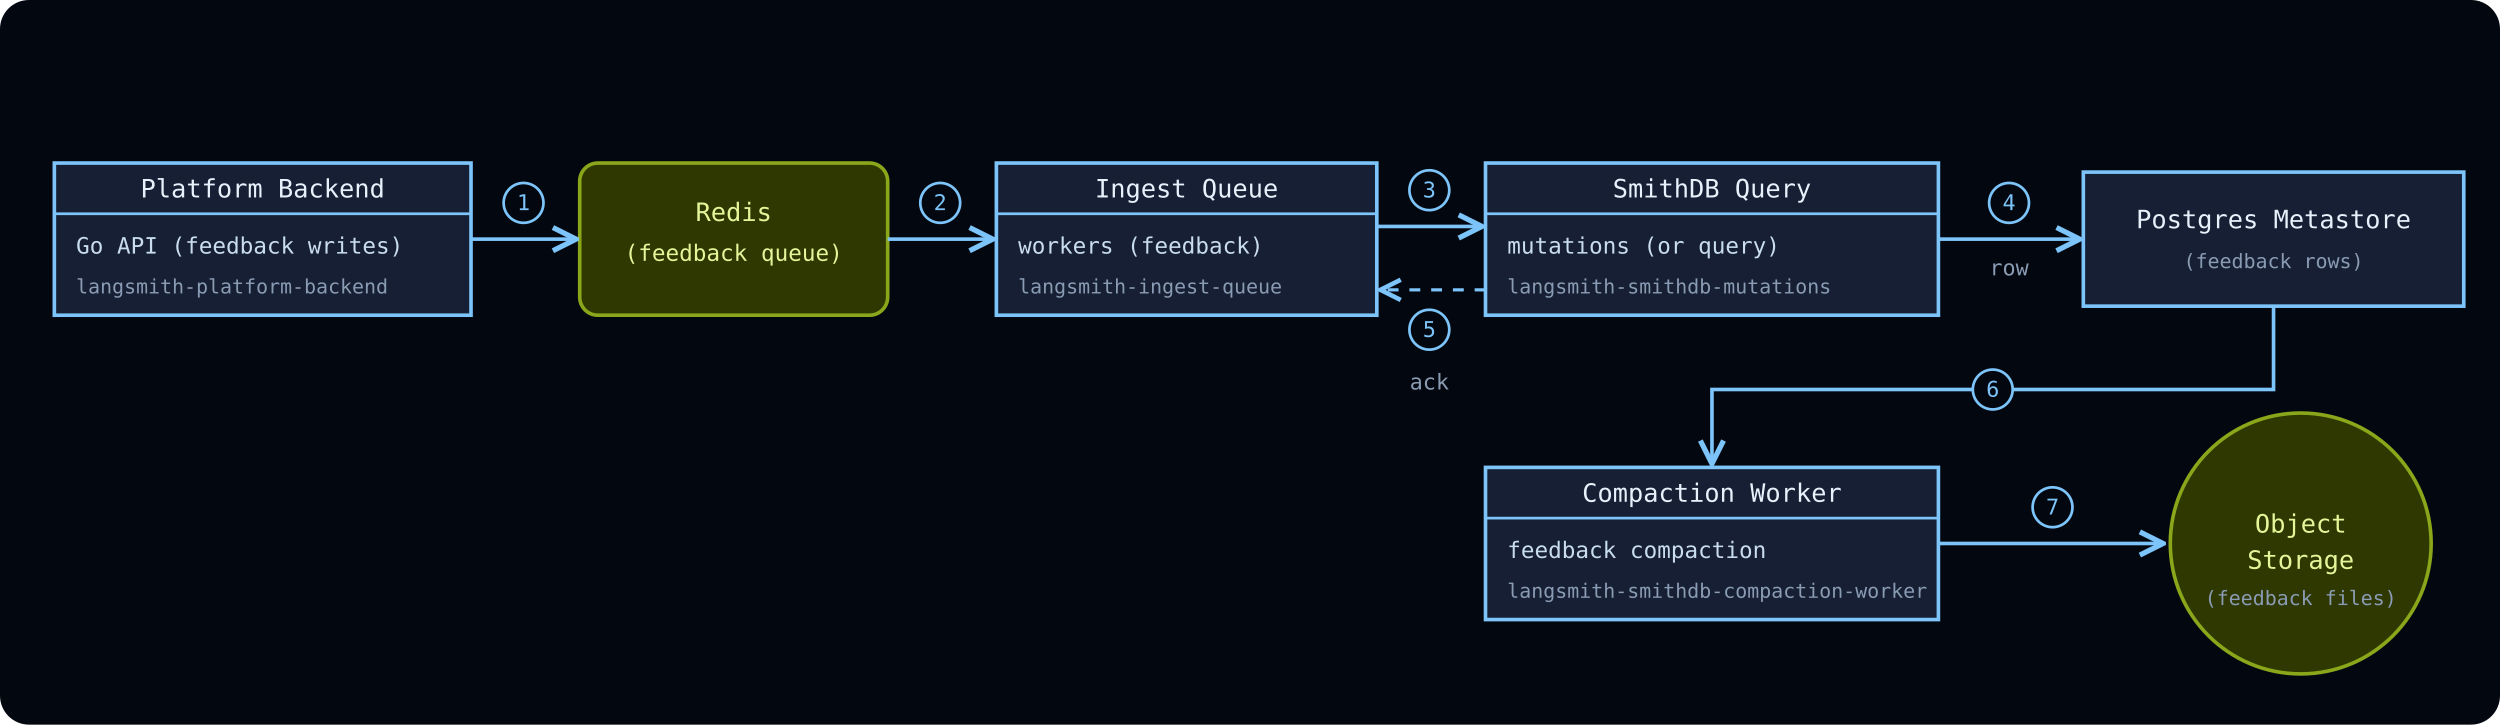
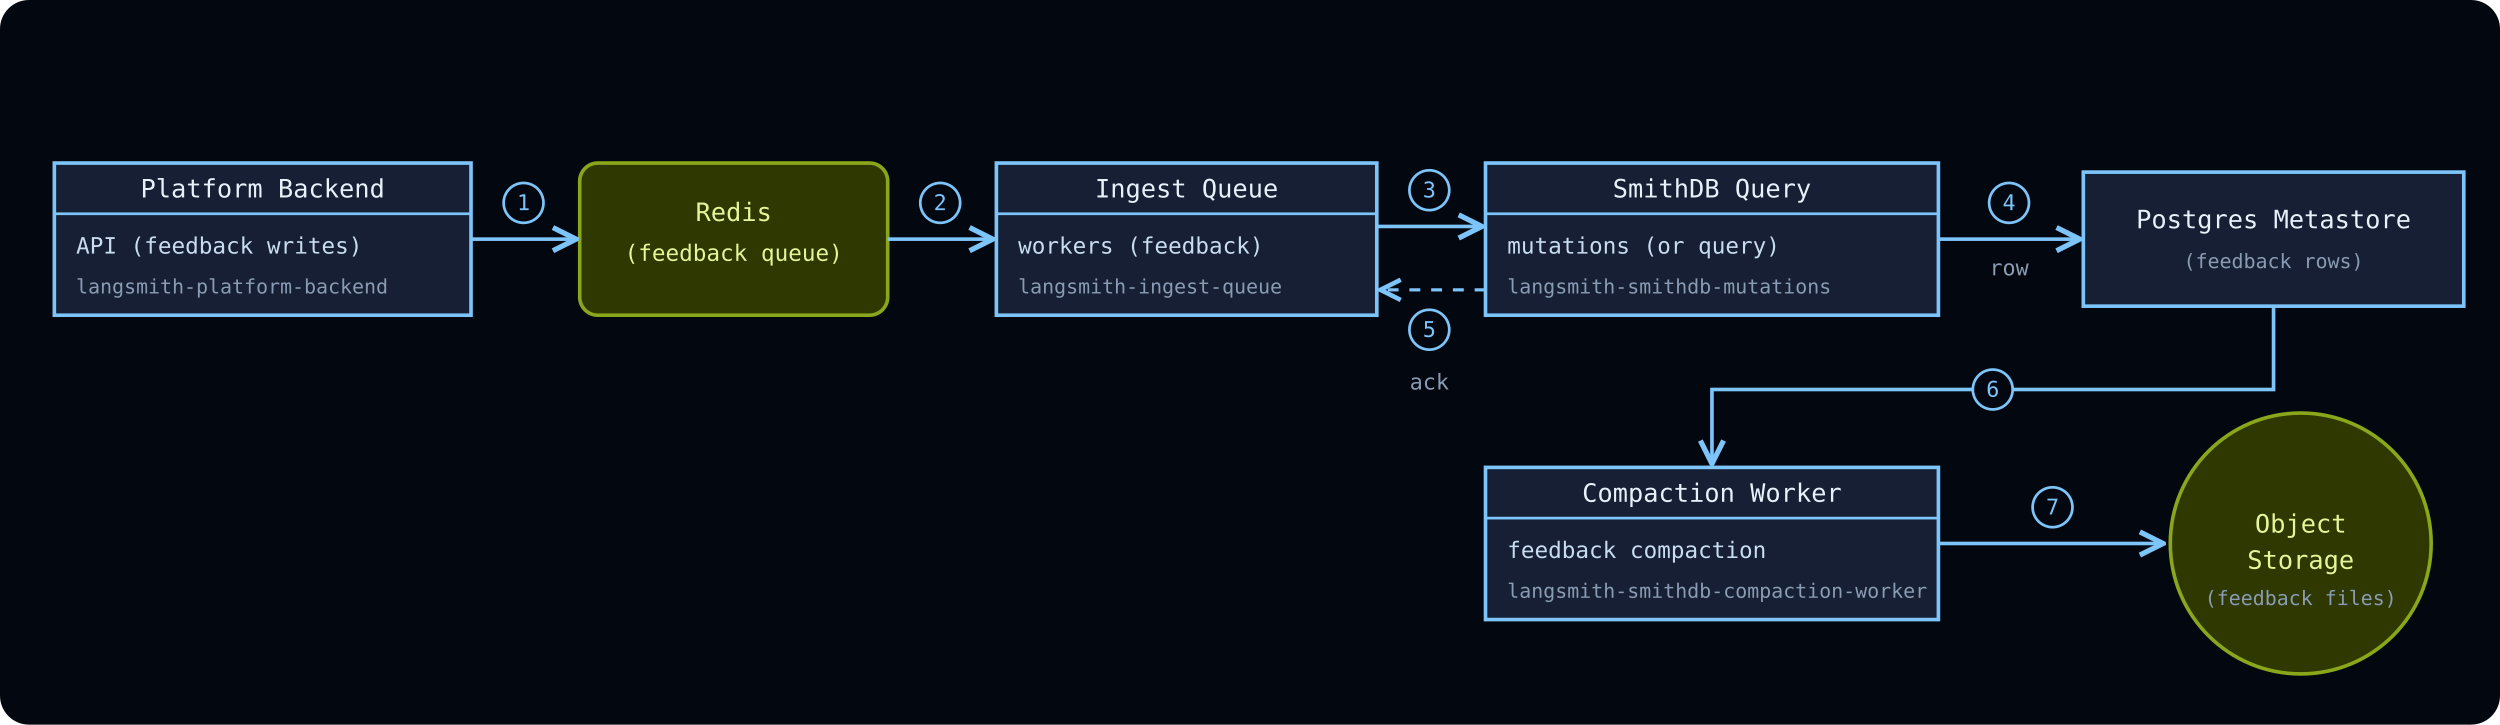
<svg xmlns="http://www.w3.org/2000/svg" id="diagram" style="color-scheme: dark" width="1380" height="400" viewBox="0 0 1380 400" role="img" aria-labelledby="title desc" font-family="ui-monospace, SFMono-Regular, Menlo, Consolas, monospace">
  <defs>
    <marker id="h" viewBox="0 0 10 10" refX="9" refY="5" markerWidth="8" markerHeight="8" orient="auto-start-reverse">
      <path d="M1 1 L9 5 L1 9" fill="none" stroke="#7cc4fa" stroke-width="1.8" />
    </marker>
  </defs>
  <rect x="0" y="0" width="1380" height="400" rx="16" fill="#03070f" />
  <rect x="30" y="90" width="230" height="84" fill="#161f33" stroke="#7cc4fa" stroke-width="2" />
  <line x1="30" y1="118" x2="260" y2="118" stroke="#7cc4fa" stroke-width="1.5" />
  <text x="145" y="109" text-anchor="middle" font-size="14" fill="#e6f1fb">Platform Backend</text>
-   <text x="42" y="140" font-size="12.5" fill="#c9dcf0">Go API (feedback writes)</text>
+   <text x="42" y="140" font-size="12.5" fill="#c9dcf0">API (feedback writes)</text>
  <text x="42" y="162" font-size="11" fill="#8a9bb4">langsmith-platform-backend</text>
  <rect x="320" y="90" width="170" height="84" rx="10" fill="#2e3800" stroke="#8aa61a" stroke-width="2" />
  <text x="405" y="122" text-anchor="middle" font-size="14" fill="#e4f59a">Redis</text>
  <text x="405" y="144" text-anchor="middle" font-size="12.5" fill="#e4f59a">(feedback queue)</text>
  <rect x="550" y="90" width="210" height="84" fill="#161f33" stroke="#7cc4fa" stroke-width="2" />
  <line x1="550" y1="118" x2="760" y2="118" stroke="#7cc4fa" stroke-width="1.5" />
  <text x="655" y="109" text-anchor="middle" font-size="14" fill="#e6f1fb">Ingest Queue</text>
  <text x="562" y="140" font-size="12.5" fill="#c9dcf0">workers (feedback)</text>
  <text x="562" y="162" font-size="11" fill="#8a9bb4">langsmith-ingest-queue</text>
  <rect x="820" y="90" width="250" height="84" fill="#161f33" stroke="#7cc4fa" stroke-width="2" />
  <line x1="820" y1="118" x2="1070" y2="118" stroke="#7cc4fa" stroke-width="1.5" />
  <text x="945" y="109" text-anchor="middle" font-size="14" fill="#e6f1fb">SmithDB Query</text>
  <text x="832" y="140" font-size="12.5" fill="#c9dcf0">mutations (or query)</text>
  <text x="832" y="162" font-size="11" fill="#8a9bb4">langsmith-smithdb-mutations</text>
  <rect x="1150" y="95" width="210" height="74" fill="#161f33" stroke="#7cc4fa" stroke-width="2" />
  <text x="1255" y="126" text-anchor="middle" font-size="14" fill="#e6f1fb">Postgres Metastore</text>
  <text x="1255" y="148" text-anchor="middle" font-size="11" fill="#8a9bb4">(feedback rows)</text>
  <rect x="820" y="258" width="250" height="84" fill="#161f33" stroke="#7cc4fa" stroke-width="2" />
  <line x1="820" y1="286" x2="1070" y2="286" stroke="#7cc4fa" stroke-width="1.5" />
  <text x="945" y="277" text-anchor="middle" font-size="14" fill="#e6f1fb">Compaction Worker</text>
  <text x="832" y="308" font-size="12.5" fill="#c9dcf0">feedback compaction</text>
  <text x="832" y="330" font-size="11" fill="#8a9bb4">langsmith-smithdb-compaction-worker</text>
  <circle cx="1270" cy="300" r="72" fill="#2e3800" stroke="#8aa61a" stroke-width="2" />
  <text x="1270" y="294" text-anchor="middle" font-size="14" fill="#e4f59a">Object</text>
  <text x="1270" y="314" text-anchor="middle" font-size="14" fill="#e4f59a">Storage</text>
  <text x="1270" y="334" text-anchor="middle" font-size="11" fill="#8a9bb4">(feedback files)</text>
  <path d="M260 132 H318" marker-end="url(#h)" stroke="#7cc4fa" stroke-width="2" fill="none" />
  <circle cx="289" cy="112" r="11" fill="#03070f" stroke="#7cc4fa" stroke-width="1.5" />
  <text x="289" y="116" text-anchor="middle" font-size="12" fill="#7cc4fa">1</text>
  <path d="M490 132 H548" marker-end="url(#h)" stroke="#7cc4fa" stroke-width="2" fill="none" />
  <circle cx="519" cy="112" r="11" fill="#03070f" stroke="#7cc4fa" stroke-width="1.5" />
  <text x="519" y="116" text-anchor="middle" font-size="12" fill="#7cc4fa">2</text>
  <path d="M760 125 H818" marker-end="url(#h)" stroke="#7cc4fa" stroke-width="2" fill="none" />
  <circle cx="789" cy="105" r="11" fill="#03070f" stroke="#7cc4fa" stroke-width="1.5" />
  <text x="789" y="109" text-anchor="middle" font-size="12" fill="#7cc4fa">3</text>
  <path d="M1070 132 H1148" marker-end="url(#h)" stroke="#7cc4fa" stroke-width="2" fill="none" />
  <text x="1109" y="152" text-anchor="middle" font-size="12" fill="#8a9bb4">row</text>
  <circle cx="1109" cy="112" r="11" fill="#03070f" stroke="#7cc4fa" stroke-width="1.5" />
  <text x="1109" y="116" text-anchor="middle" font-size="12" fill="#7cc4fa">4</text>
  <path d="M820 160 H762" marker-end="url(#h)" stroke="#7cc4fa" stroke-width="1.75" fill="none" stroke-dasharray="6 6" />
  <circle cx="789" cy="182" r="11" fill="#03070f" stroke="#7cc4fa" stroke-width="1.5" />
  <text x="789" y="186" text-anchor="middle" font-size="12" fill="#7cc4fa">5</text>
  <text x="789" y="215" text-anchor="middle" font-size="12" fill="#8a9bb4">ack</text>
  <path d="M1255 169 V215 H945 V256" marker-end="url(#h)" stroke="#7cc4fa" stroke-width="2" fill="none" />
  <circle cx="1100" cy="215" r="11" fill="#03070f" stroke="#7cc4fa" stroke-width="1.5" />
  <text x="1100" y="219" text-anchor="middle" font-size="12" fill="#7cc4fa">6</text>
  <path d="M1070 300 H1194" marker-end="url(#h)" stroke="#7cc4fa" stroke-width="2" fill="none" />
  <circle cx="1133" cy="280" r="11" fill="#03070f" stroke="#7cc4fa" stroke-width="1.5" />
  <text x="1133" y="284" text-anchor="middle" font-size="12" fill="#7cc4fa">7</text>
</svg>
